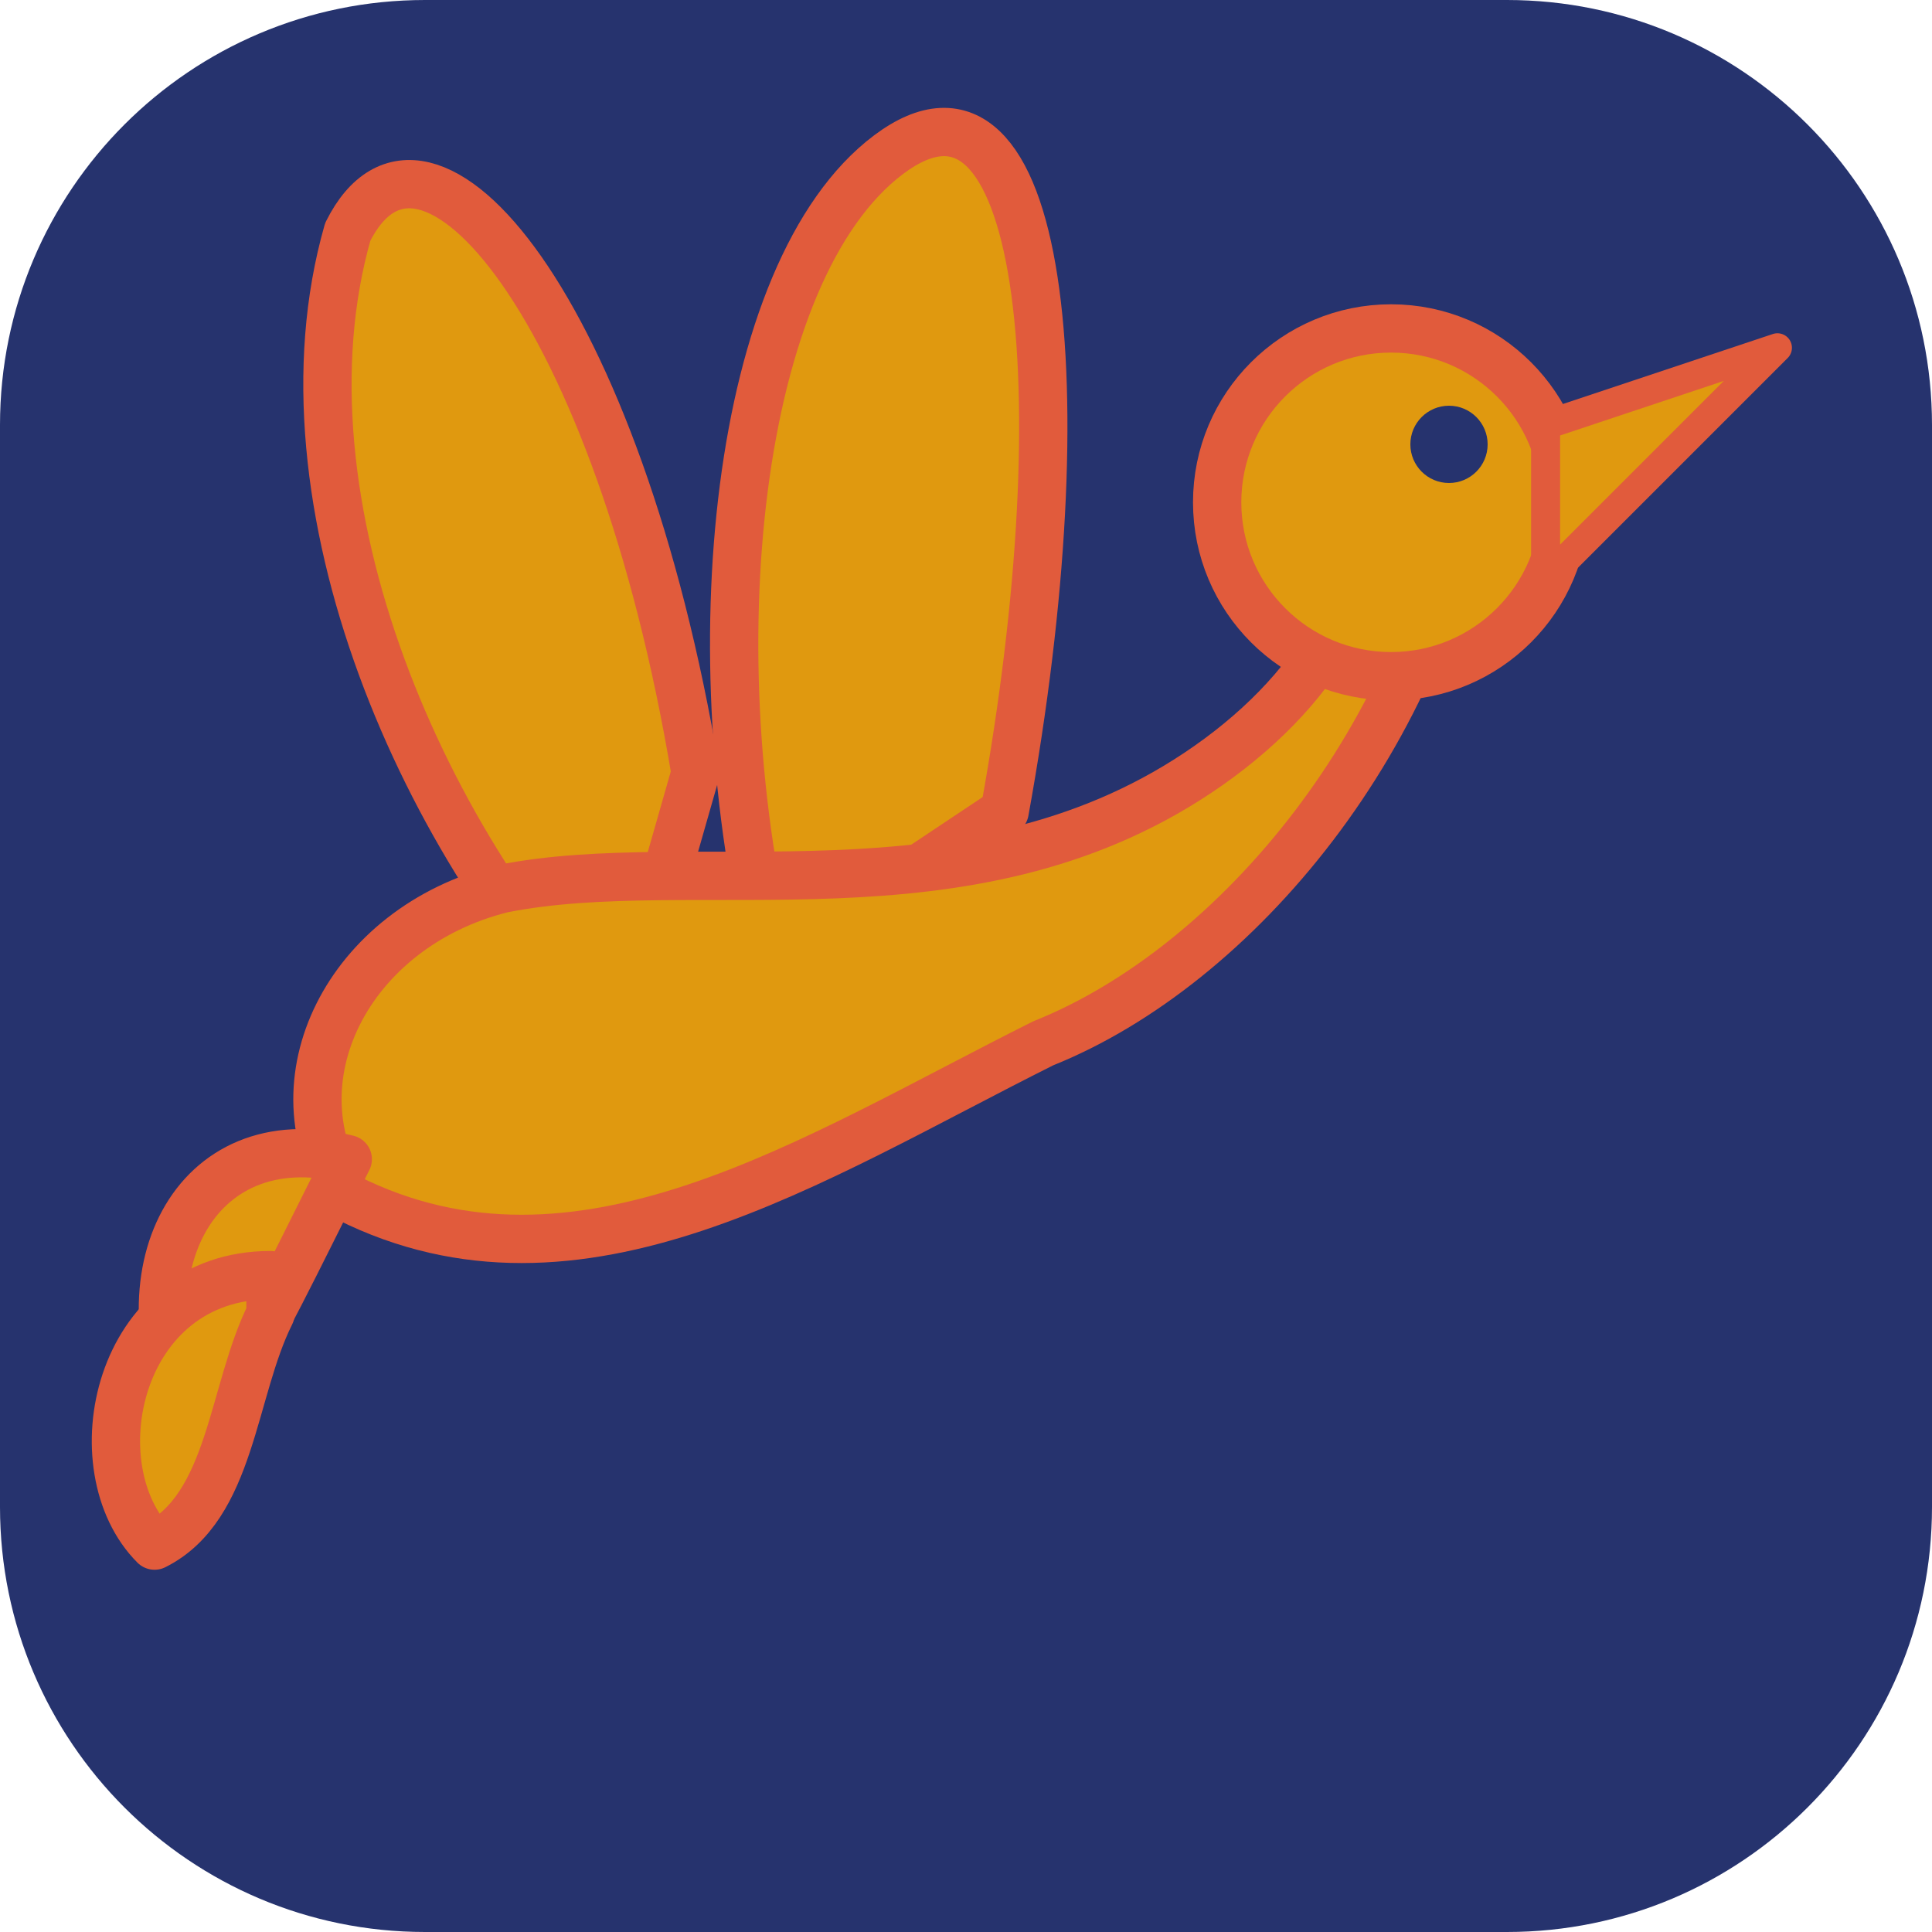
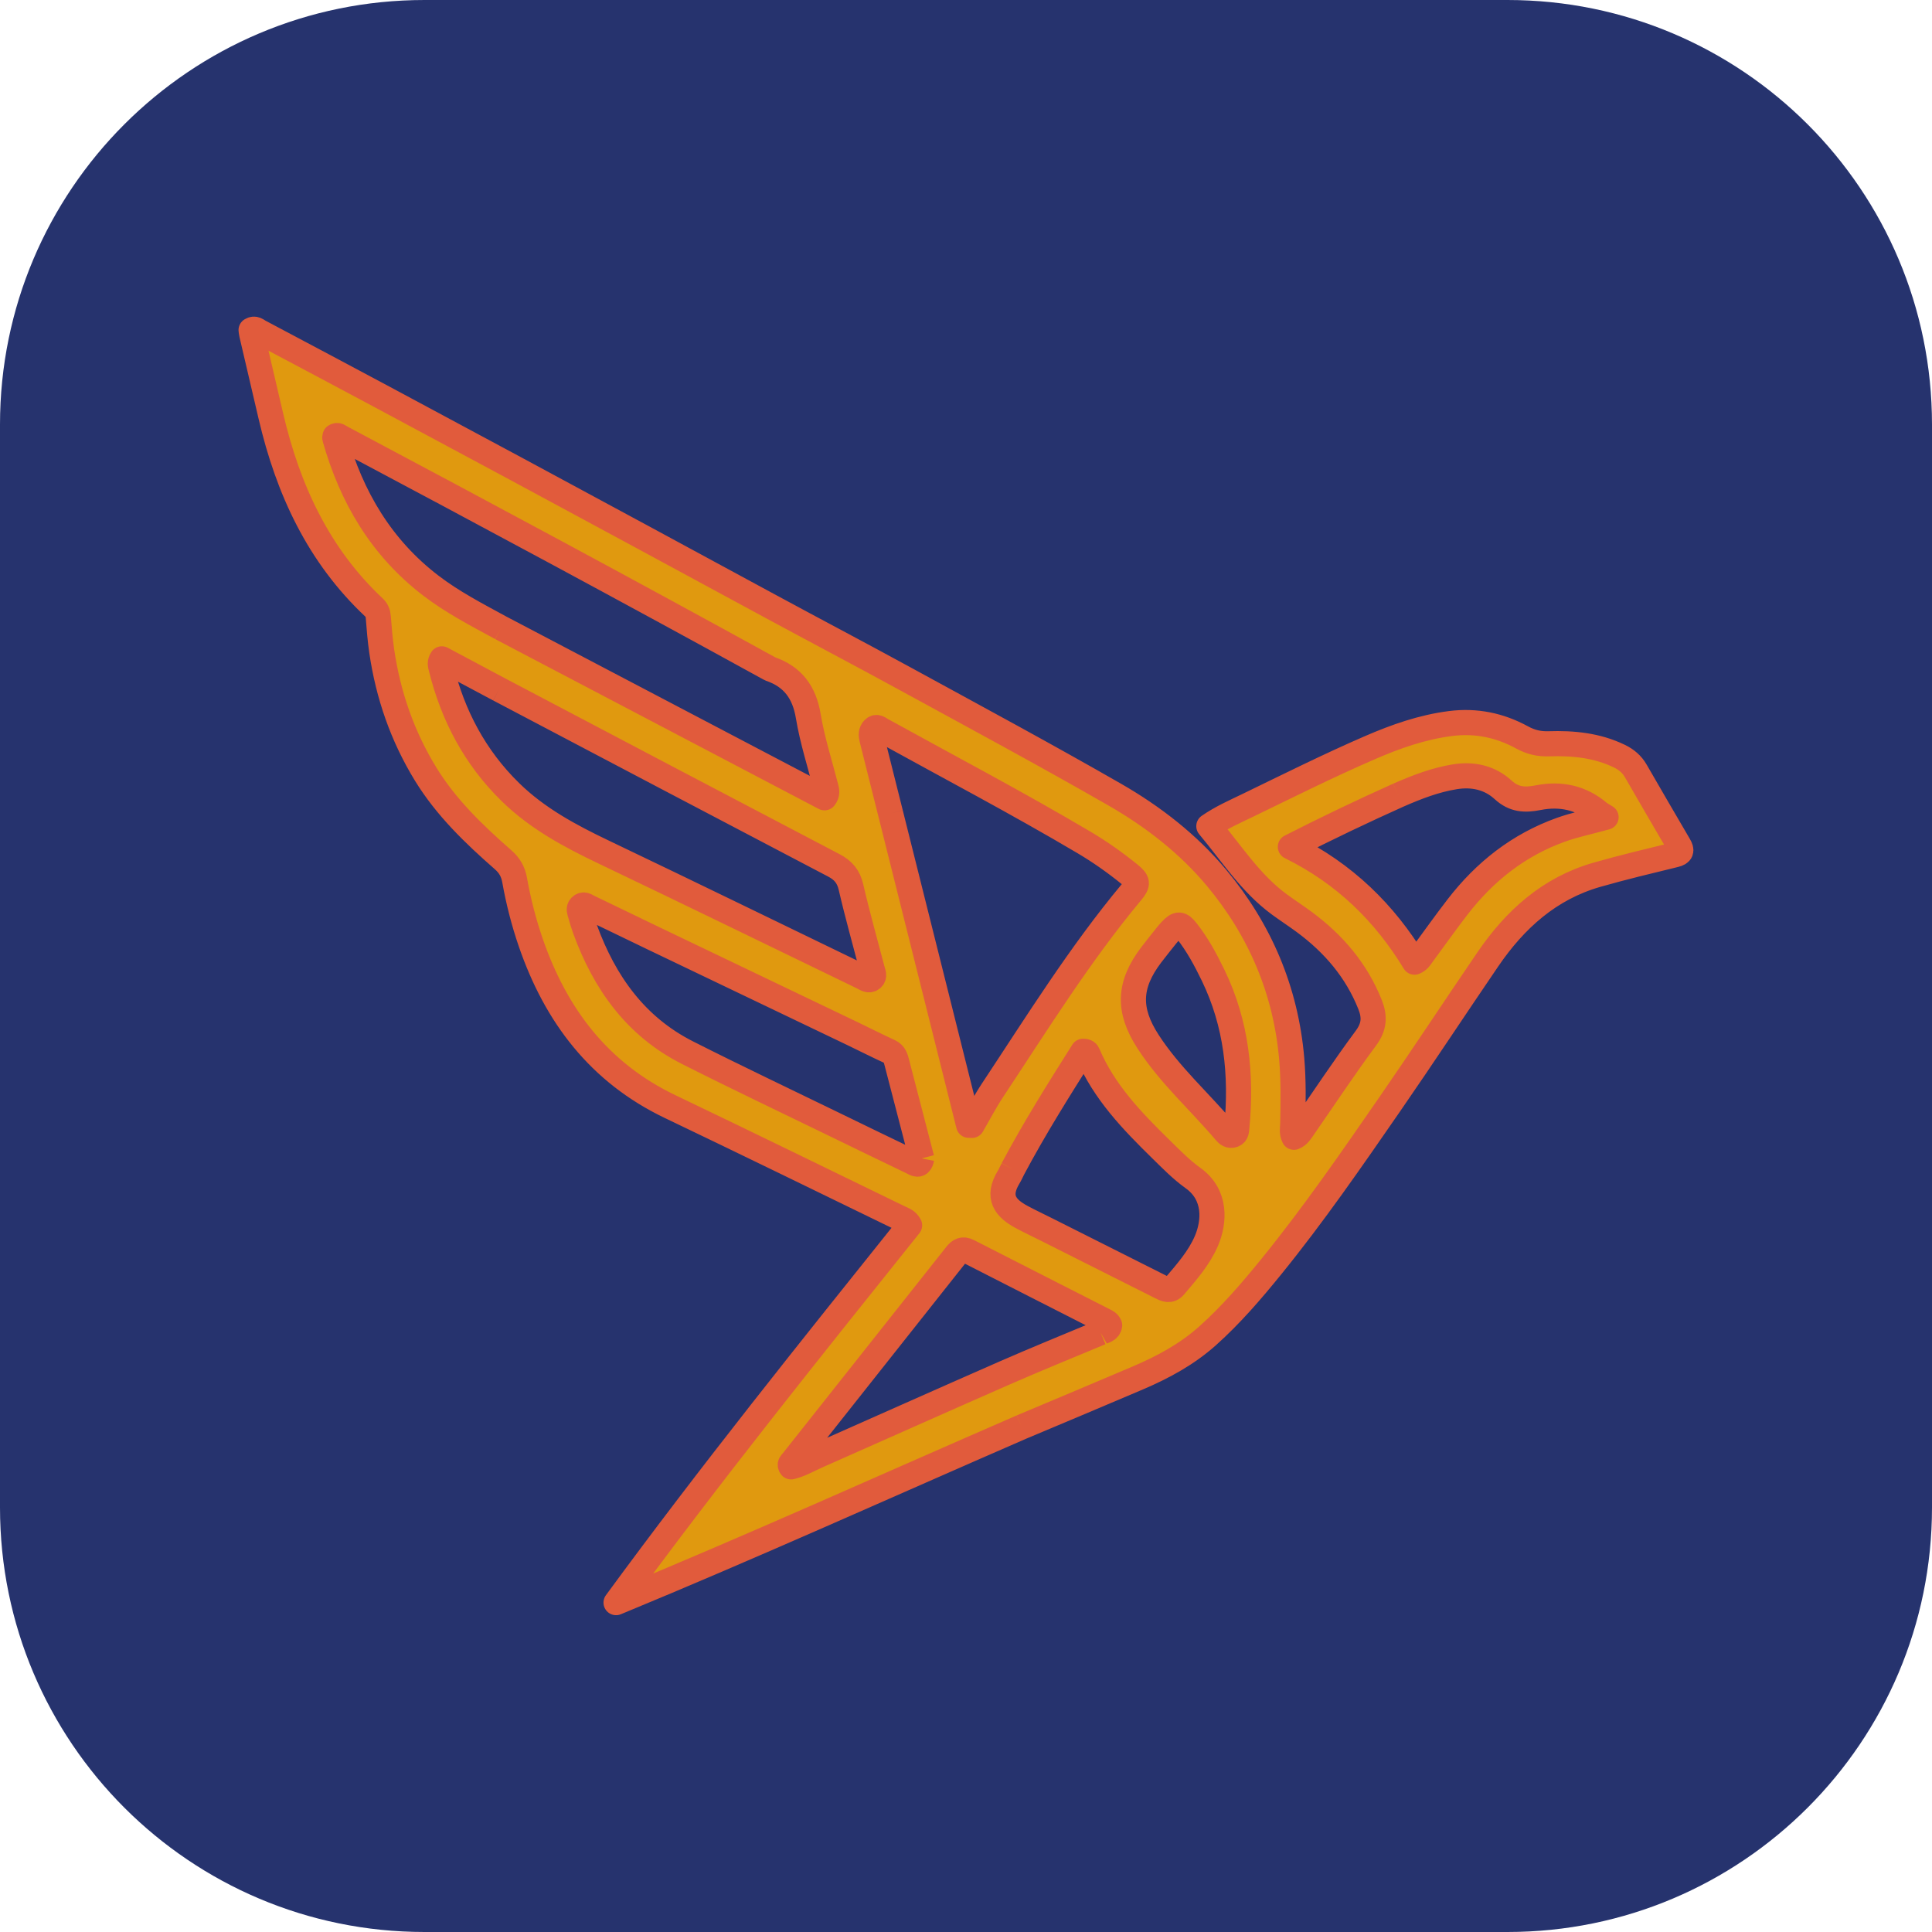
- <svg xmlns="http://www.w3.org/2000/svg" viewBox="0 0 100 100">
-   <rect width="100" height="100" rx="22" fill="#26336E" />
-   <path d="M32,54 C22,44 14,26 18,12 C22,4 32,16 36,40Z" fill="#E0990F" stroke="#E15B3C" stroke-width="2.5" stroke-linejoin="round" />
-   <path d="M40,50 C36,34 38,14 46,8 C54,2 56,20 52,42Z" fill="#E0990F" stroke="#E15B3C" stroke-width="2.5" stroke-linejoin="round" />
-   <path d="M18,62 C14,56 18,48 26,46 C36,44 50,48 62,40 C68,36 72,30 70,24 C68,20 64,22 66,28 C68,32 74,30 76,24 C74,38 64,50 54,54 C42,60 30,68 18,62Z" fill="#E0990F" stroke="#E15B3C" stroke-width="2.5" stroke-linejoin="round" />
-   <path d="M18,60 C10,58 6,66 10,74 C12,72 14,68 16,64Z" fill="#E0990F" stroke="#E15B3C" stroke-width="2.5" stroke-linejoin="round" />
-   <path d="M14,66 C6,66 4,76 8,80 C12,78 12,72 14,68Z" fill="#E0990F" stroke="#E15B3C" stroke-width="2.5" stroke-linejoin="round" />
-   <circle cx="72" cy="26" r="9" fill="#E0990F" stroke="#E15B3C" stroke-width="2.5" />
-   <circle cx="75" cy="23" r="2" fill="#26336E" />
-   <path d="M80,22 L92,18 L80,30Z" fill="#E0990F" stroke="#E15B3C" stroke-width="1.5" stroke-linejoin="round" />
+ <svg xmlns="http://www.w3.org/2000/svg" viewBox="0 0 1024 1024" role="img" aria-label="Mukti — GRU953 bird logo">
+   <rect x="0" y="0" width="1024" height="1024" rx="225" ry="225" fill="#26336E" />
+   <g transform="translate(30.33,-8.12) scale(0.95172)">
+     <path d="M537.12,803.212 C461.706,836.002 387.125,869.755 311.224,901.044 C363.779,829.261 419.384,760.063 474.698,690.932 C473.236,688.154 471.007,687.632 469.12,686.715 C426.562,666.052 384.076,645.241 341.394,624.838 C301.78,605.903 277.685,574.02 263.708,533.432 C259.798,522.08 256.837,510.453 254.731,498.651 C253.889,493.934 251.901,490.482 248.327,487.349 C232.132,473.148 216.634,458.292 205.232,439.717 C192.238,418.548 184.288,395.591 180.71,371.088 C179.797,364.841 179.31,358.526 178.804,352.228 C178.633,350.106 178.048,348.387 176.488,346.924 C145.44,317.817 128.538,281.074 119.004,240.359 C115.44,225.14 111.88,209.92 108.33,194.697 C108.149,193.923 108.082,193.123 107.965,192.36 C110.022,191.078 111.33,192.565 112.677,193.279 C207.93,243.733 302.735,295.019 397.51,346.362 C422.26,359.769 447.187,372.849 471.885,386.35 C511.046,407.757 550.365,428.901 589.061,451.126 C610.339,463.347 629.978,478.623 645.67,497.449 C669.854,526.463 684.255,560.204 687.51,598.315 C688.535,610.317 688.314,622.273 688.082,634.263 C688.035,636.69 687.371,639.197 688.744,641.882 C691.309,640.884 692.527,638.703 693.896,636.729 C705.477,620.031 716.692,603.063 728.781,586.741 C733.494,580.378 733.875,574.872 731.106,567.924 C723.517,548.886 710.802,534.061 694.528,522.03 C689.975,518.665 685.217,515.578 680.647,512.233 C664.648,500.523 654.146,483.935 641.346,468.633 C648.447,463.733 655.764,460.563 662.876,457.115 C685.503,446.144 708.005,434.896 731.088,424.898 C745.471,418.669 760.162,413.493 775.887,411.481 C790.182,409.653 803.431,412.443 815.856,419.245 C820.589,421.836 825.263,422.925 830.588,422.753 C844.181,422.314 857.52,423.584 870.024,429.656 C873.904,431.54 876.941,434.1 879.11,437.867 C887.09,451.728 895.151,465.542 903.231,479.345 C904.913,482.219 904.584,483.672 901.006,484.546 C886.456,488.1 871.872,491.573 857.476,495.691 C831.027,503.258 811.878,520.58 796.73,542.781 C778.421,569.616 760.569,596.764 742.097,623.485 C720.878,654.18 699.69,684.929 676.143,713.917 C665.129,727.476 653.761,740.748 640.641,752.468 C629.126,762.754 615.895,769.895 601.908,775.874 C580.472,785.037 558.955,794.013 537.12,803.212 M464.101,461.488 C478.598,519.393 493.095,577.297 507.592,635.202 C508.204,635.223 508.816,635.244 509.428,635.264 C513.25,628.697 516.757,621.92 520.946,615.595 C545.764,578.124 569.493,539.883 598.361,505.247 C602.133,500.722 601.873,499.221 597.17,495.409 C589.137,488.899 580.7,482.941 571.805,477.675 C534.83,455.786 496.789,435.812 459.185,415.052 C457.822,414.299 456.331,412.802 454.686,414.396 C453.071,415.96 453.202,418.016 453.702,420.021 C457.08,433.584 460.477,447.143 464.101,461.488 M247.167,358.258 C307.242,389.792 367.318,421.326 427.322,452.822 C429.04,450.623 428.58,448.873 428.119,447.072 C424.738,433.866 420.5,420.8 418.279,407.4 C416.067,394.056 409.635,385.354 397.003,381.023 C396.848,380.969 396.712,380.862 396.566,380.781 C317.5,337.283 237.995,294.599 158.309,252.25 C157.235,251.679 156.182,250.485 154.731,251.453 C154.674,251.828 154.512,252.177 154.592,252.459 C163.899,285.411 180.541,313.604 208.089,334.681 C220.043,343.828 233.355,350.749 247.167,358.258 M246.093,392.456 C235.452,386.783 224.812,381.11 214.213,375.458 C212.87,377.518 213.409,378.966 213.763,380.403 C220.334,407.021 232.676,430.408 252.413,449.698 C267.417,464.362 285.5,474.067 304.238,483.015 C352.461,506.042 400.482,529.494 448.593,552.757 C450.187,553.527 451.923,555.003 453.673,553.629 C455.45,552.233 454.37,550.239 453.921,548.516 C449.931,533.219 445.614,517.999 442.059,502.603 C440.684,496.648 437.741,493.197 432.46,490.432 C370.498,457.998 308.631,425.381 246.093,392.456 M481.448,653.65 C476.854,635.941 472.275,618.228 467.647,600.527 C466.982,597.983 466.421,595.457 463.509,594.123 C456.555,590.937 449.741,587.447 442.841,584.141 C405.903,566.44 368.951,548.77 332.017,531.064 C320.006,525.306 308.043,519.45 296.028,513.703 C294.635,513.036 293.103,511.67 291.476,513.296 C290.159,514.612 290.924,516.153 291.309,517.54 C292.11,520.426 292.96,523.308 293.986,526.119 C304.811,555.76 322.163,580.185 350.936,594.742 C378.122,608.497 405.669,621.539 433.067,634.874 C447.289,641.796 461.516,648.707 475.783,655.537 C477.804,656.505 480.416,658.722 481.448,653.65 M532.151,659.605 C531.4,661.09 530.745,662.634 529.882,664.051 C523.046,675.271 528.059,681.428 537.109,686.292 C541.653,688.733 546.33,690.926 550.941,693.243 C572.06,703.858 593.182,714.466 614.288,725.107 C617.063,726.507 619.677,727.908 622.305,724.801 C628.974,716.916 635.901,709.164 640.014,699.556 C644.485,689.112 645.664,673.975 632.513,664.576 C626.056,659.961 620.4,654.157 614.698,648.568 C598.613,632.805 582.991,616.646 573.99,595.436 C573.663,594.667 573.194,593.962 571.254,594.018 C557.984,615.049 544.427,636.505 532.151,659.605 M746.826,451.379 C726.907,460.325 707.206,469.711 686.752,480.149 C717.035,495.086 739.227,516.979 755.889,544.367 C758.298,543.336 759.053,541.804 760.03,540.476 C766.64,531.494 773.094,522.391 779.906,513.565 C795.09,493.889 813.905,479.045 837.537,470.589 C845.156,467.863 853.088,466.294 862.56,463.625 C860.462,462.298 859.391,461.783 858.513,461.039 C848.647,452.684 837.151,450.325 824.814,452.756 C817.398,454.218 811.355,454.013 805.249,448.414 C797.841,441.621 788.476,439.476 778.282,441.137 C767.49,442.895 757.442,446.731 746.826,451.379 M581.078,750.671 C582.998,749.589 585.716,749.45 586.099,746.585 C585.506,745.101 584.232,744.541 583.073,743.95 C557.855,731.096 532.608,718.297 507.412,705.4 C504.358,703.838 502.499,704.889 500.622,707.261 C470.24,745.646 439.824,784.003 409.443,822.388 C408.818,823.178 407.548,823.973 408.69,825.436 C413.928,824.185 418.539,821.437 423.387,819.292 C458.093,803.942 492.731,788.439 527.488,773.208 C545.007,765.532 562.731,758.325 581.078,750.671 M617.881,529.376 C614.994,533.028 612.041,536.63 609.231,540.34 C596.57,557.056 596.152,571.074 607.469,588.582 C619.577,607.312 636.293,622.071 650.56,638.937 C651.665,640.244 653.031,641.3 654.907,640.61 C656.875,639.886 656.774,638.021 656.928,636.405 C659.726,607.08 656.788,578.635 643.777,551.769 C639.567,543.076 635.017,534.566 628.997,526.956 C625.63,522.698 624.02,522.695 620.308,526.584 C619.619,527.305 618.984,528.078 617.881,529.376 z" fill="#E0990F" fill-rule="nonzero" stroke="#E15B3C" stroke-width="14" stroke-linejoin="round" />
+   </g>
</svg>
